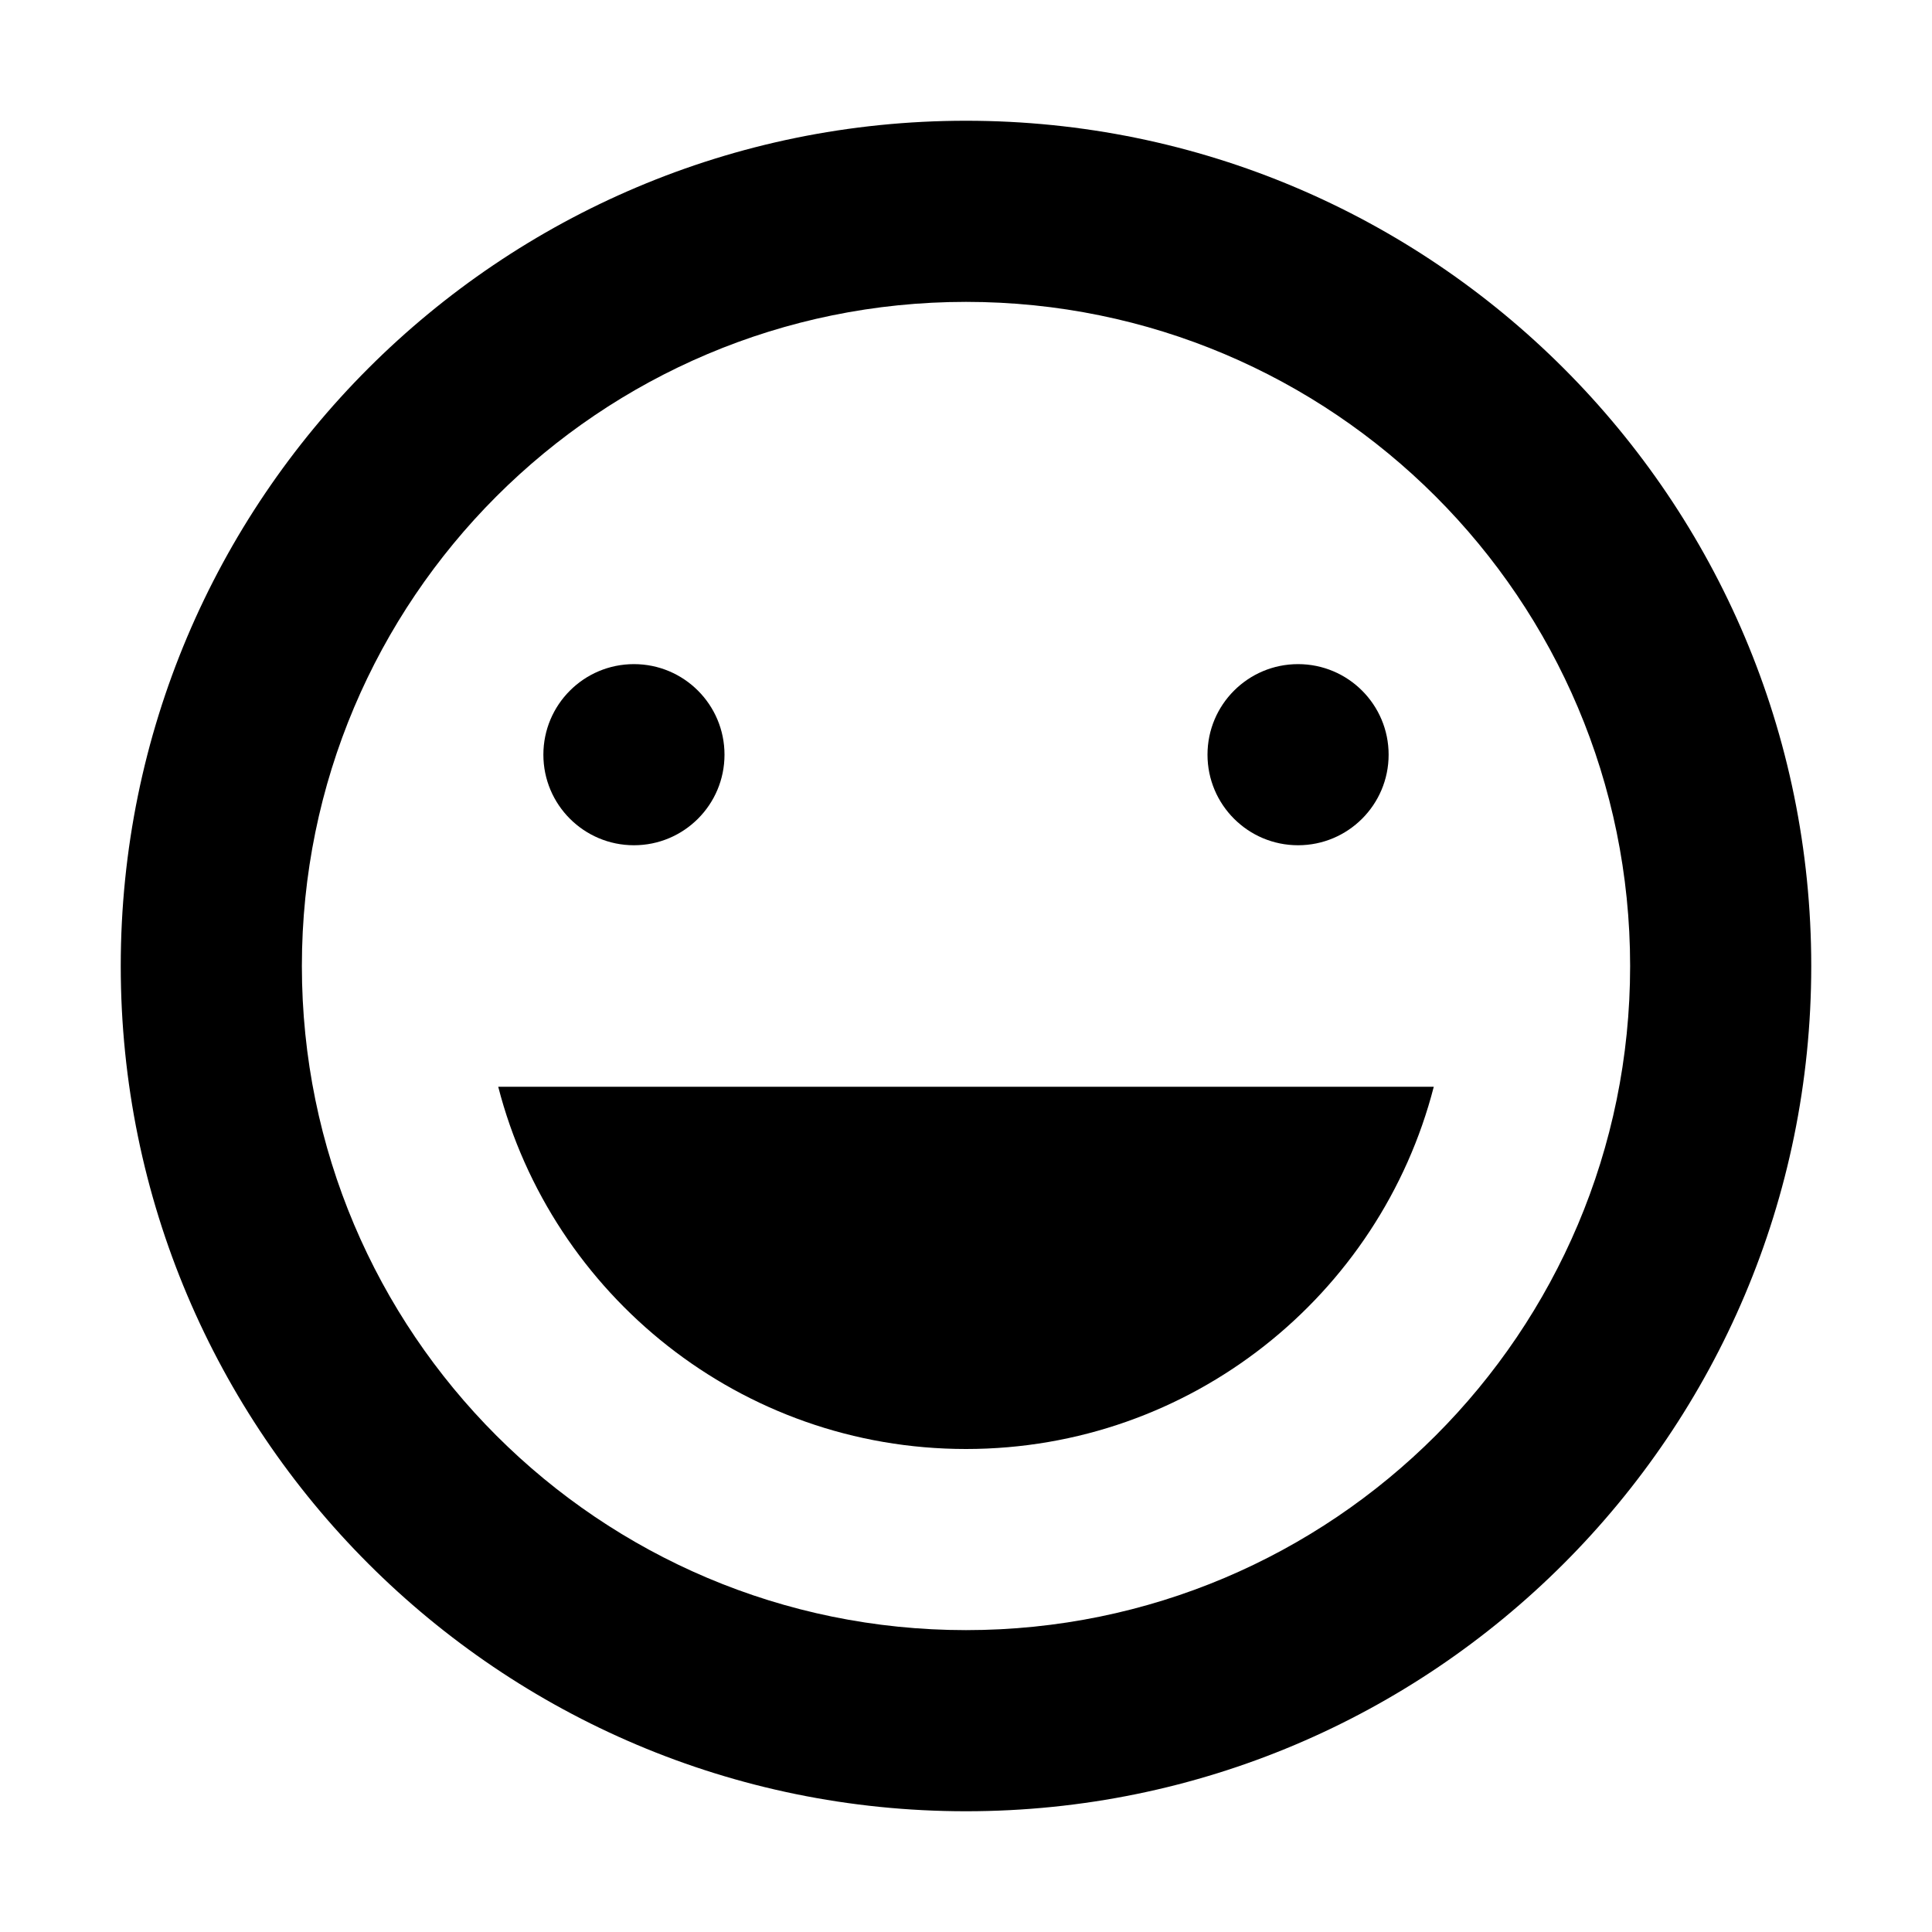
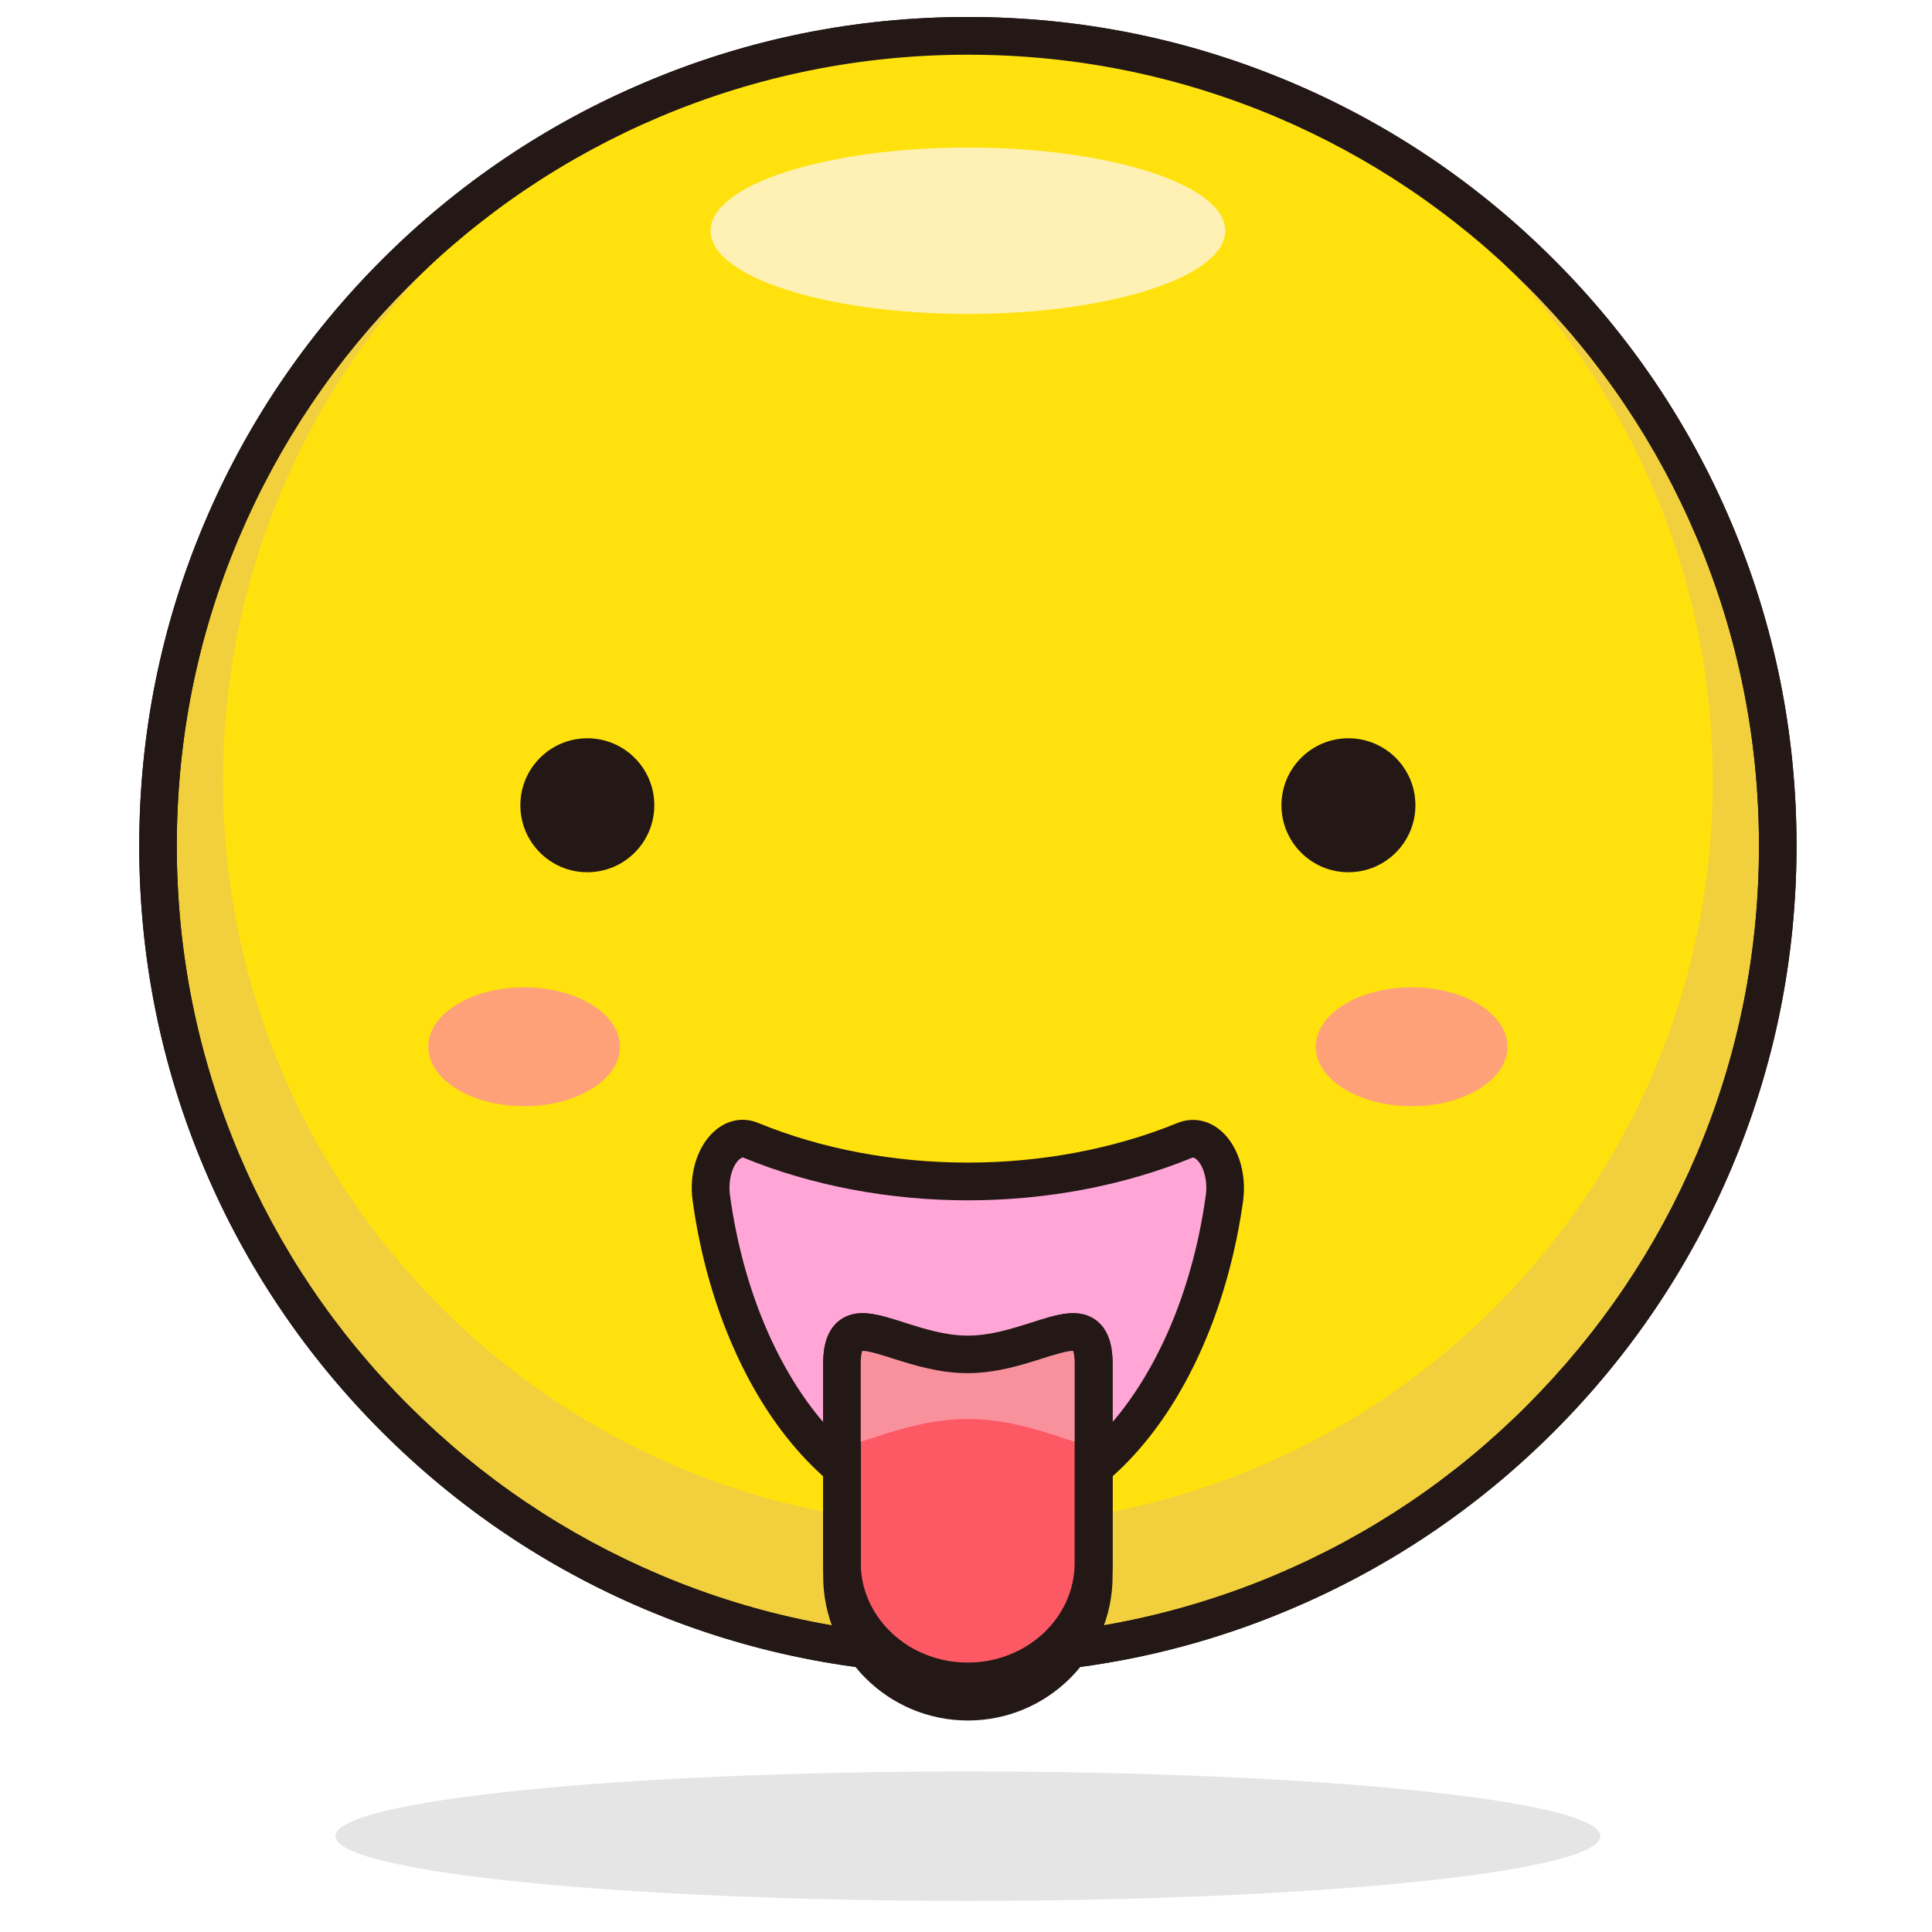
- <svg xmlns="http://www.w3.org/2000/svg" t="1689911612967" class="icon" viewBox="0 0 1024 1024" version="1.1" p-id="7117" width="200" height="200">
-   <path d="M512 64C264.58 64 64 264.58 64 512s200.58 448 448 448 448-200.58 448-448S759.42 64 512 64z m0 800c-194.4 0-352-157.6-352-352s157.6-352 352-352 352 157.6 352 352-157.6 352-352 352z" p-id="7118" />
-   <path d="M512 768c119.29 0 219.52-81.59 247.93-192H264.07C292.48 686.41 392.71 768 512 768z" p-id="7119" />
-   <path d="M336 400m-48 0a48 48 0 1 0 96 0 48 48 0 1 0-96 0Z" p-id="7120" />
-   <path d="M688 400m-48 0a48 48 0 1 0 96 0 48 48 0 1 0-96 0Z" p-id="7121" />
+ <svg xmlns="http://www.w3.org/2000/svg" t="1690528537430" class="icon" viewBox="0 0 1024 1024" version="1.1" p-id="19633" width="200" height="200">
+   <path d="M513 448.3m-429.3 0a429.3 429.3 0 1 0 858.6 0 429.3 429.3 0 1 0-858.6 0Z" fill="#F2CF3D" p-id="19634" />
+   <path d="M513 887.5c-59.3 0-116.8-11.6-171-34.5-52.3-22.1-99.3-53.8-139.6-94.1s-72-87.3-94.1-139.6c-22.9-54.2-34.5-111.7-34.5-171s11.6-116.8 34.5-171c22.1-52.3 53.8-99.3 94.1-139.6s87.3-72 139.6-94.1C396.2 20.6 453.7 9 513 9s116.8 11.6 171 34.5c52.3 22.1 99.3 53.8 139.6 94.1s72 87.3 94.1 139.6c22.9 54.2 34.5 111.7 34.5 171s-11.6 116.8-34.5 171c-22.1 52.3-53.8 99.3-94.1 139.6s-87.3 72-139.6 94.1c-54.2 23-111.7 34.6-171 34.6zM513 29c-56.6 0-111.5 11.1-163.2 32.9-49.9 21.1-94.8 51.3-133.3 89.9-38.5 38.5-68.7 83.3-89.9 133.3-21.9 51.7-32.9 106.6-32.9 163.2 0 56.6 11.1 111.5 32.9 163.2 21.1 49.9 51.3 94.8 89.9 133.3 38.5 38.5 83.3 68.7 133.3 89.9 51.7 21.9 106.6 32.9 163.2 32.9 56.6 0 111.5-11.1 163.2-32.9 49.9-21.1 94.8-51.3 133.3-89.9s68.7-83.3 89.9-133.3c21.9-51.7 32.9-106.6 32.9-163.2 0-56.6-11.1-111.5-32.9-163.2-21.1-49.9-51.3-94.8-89.9-133.3-38.5-38.5-83.3-68.7-133.3-89.9C624.5 40.1 569.6 29 513 29z" fill="#231815" p-id="19635" />
+   <path d="M513 413.8m-394.8 0a394.8 394.8 0 1 0 789.6 0 394.8 394.8 0 1 0-789.6 0Z" fill="#FFE20D" p-id="19636" />
+   <path d="M513 887.5c-59.3 0-116.8-11.6-171-34.5-52.3-22.1-99.3-53.8-139.6-94.1s-72-87.3-94.1-139.6c-22.9-54.2-34.5-111.7-34.5-171s11.6-116.8 34.5-171c22.1-52.3 53.8-99.3 94.1-139.6s87.3-72 139.6-94.1C396.2 20.6 453.7 9 513 9s116.8 11.6 171 34.5c52.3 22.1 99.3 53.8 139.6 94.1s72 87.3 94.1 139.6c22.9 54.2 34.5 111.7 34.5 171s-11.6 116.8-34.5 171c-22.1 52.3-53.8 99.3-94.1 139.6s-87.3 72-139.6 94.1c-54.2 23-111.7 34.6-171 34.6zM513 29c-56.6 0-111.5 11.1-163.2 32.9-49.9 21.1-94.8 51.3-133.3 89.9-38.5 38.5-68.7 83.3-89.9 133.3-21.9 51.7-32.9 106.6-32.9 163.2 0 56.6 11.1 111.5 32.9 163.2 21.1 49.9 51.3 94.8 89.9 133.3 38.5 38.5 83.3 68.7 133.3 89.9 51.7 21.9 106.6 32.9 163.2 32.9 56.6 0 111.5-11.1 163.2-32.9 49.9-21.1 94.8-51.3 133.3-89.9s68.7-83.3 89.9-133.3c21.9-51.7 32.9-106.6 32.9-163.2 0-56.6-11.1-111.5-32.9-163.2-21.1-49.9-51.3-94.8-89.9-133.3-38.5-38.5-83.3-68.7-133.3-89.9C624.5 40.1 569.6 29 513 29z" fill="#231815" p-id="19637" />
+   <path d="M376.6 122.3a136.4 44.1 0 1 0 272.8 0 136.4 44.1 0 1 0-272.8 0Z" fill="#FFF0B3" p-id="19638" />
+   <path d="M311.3 426.8m-35.5 0a35.5 35.5 0 1 0 71 0 35.5 35.5 0 1 0-71 0Z" fill="#231815" p-id="19639" />
+   <path d="M714.7 426.8m-35.5 0a35.5 35.5 0 1 0 71 0 35.5 35.5 0 1 0-71 0Z" fill="#231815" p-id="19640" />
+   <path d="M513 626.1c-41.9 0-81.2-7.9-114.9-21.8-12.2-5-23.7 11.6-21.1 30.5C390.3 731.5 446.1 804 513 804s122.7-72.6 136-169.2c2.6-18.9-8.9-35.5-21.1-30.5-33.7 13.9-73 21.8-114.9 21.8z" fill="#FFA6D7" p-id="19641" />
+   <path d="M513 814.1c-35.2 0-69.2-18.5-95.9-52.1-25.5-32.1-43.3-76.8-50-125.7-2.1-15.1 3.1-30.3 12.9-37.9 6.6-5.1 14.5-6.3 21.9-3.2 33.6 13.8 72 21 111.1 21 39.1 0 77.6-7.3 111.1-21 7.4-3 15.4-1.8 21.9 3.2 9.8 7.6 14.9 22.8 12.9 37.9-6.8 48.9-24.5 93.6-50 125.7-26.7 33.6-60.7 52.1-95.9 52.1zM393.7 613.5c-0.3 0-0.8 0.2-1.5 0.7-3.5 2.7-6.5 10.4-5.3 19.3 12.8 93.1 65.9 160.6 126.1 160.6 60.2 0 113.2-67.5 126.1-160.6 1.2-8.9-1.8-16.6-5.3-19.3-1.2-0.9-1.7-0.7-2.1-0.5-36 14.7-77 22.5-118.7 22.5s-82.8-7.8-118.7-22.5c-0.2-0.2-0.4-0.2-0.6-0.2z" fill="#231815" p-id="19642" />
+   <path d="M227 554.8a50.8 31.5 0 1 0 101.6 0 50.8 31.5 0 1 0-101.6 0Z" fill="#FFA178" p-id="19643" />
+   <path d="M697.4 554.8a50.8 31.5 0 1 0 101.6 0 50.8 31.5 0 1 0-101.6 0Z" fill="#FFA178" p-id="19644" />
+   <path d="M177.8 973.2a335.2 34.3 0 1 0 670.4 0 335.2 34.3 0 1 0-670.4 0Z" fill="#E5E5E5" p-id="19645" />
+   <path d="M513 901.9c-36.7 0-66.7-29.9-66.7-66.5V723.8c0-36.6 30-5.2 66.7-5.2s66.7-31.4 66.7 5.2v111.6c0 36.6-30 66.5-66.7 66.5z" fill="#FC5965" p-id="19646" />
+   <path d="M513 911.9c-42.3 0-76.7-34.3-76.7-76.5V723.8c0-7.6 0.9-18.3 9.1-24.2 9.3-6.7 20.8-2.8 34.2 1.7 10.1 3.4 21.6 7.3 33.4 7.3 11.9 0 23.3-3.9 33.4-7.3 13.3-4.5 24.9-8.4 34.2-1.7 8.2 5.9 9.1 16.6 9.1 24.2v111.6c0 42.2-34.4 76.5-76.7 76.5zM457.2 716c-0.3 0.9-0.9 3.1-0.9 7.8v111.6c0 31.2 25.4 56.5 56.7 56.5 31.3 0 56.7-25.4 56.7-56.5V723.8c0-4.7-0.6-6.9-0.9-7.8-3-0.1-10.7 2.5-16 4.2-11 3.7-24.7 8.3-39.8 8.3-15.1 0-28.8-4.6-39.8-8.3-5.3-1.7-13-4.3-16-4.2z" fill="#231815" p-id="19647" />
+   <path d="M513 752.1c-36.7 0-66.7 20-66.7 11.5v-53.2c0-8.6 30 4.5 66.7 4.5s66.7-13.1 66.7-4.5v53.2c0 8.6-30-11.5-66.7-11.5z" fill="#F9919D" p-id="19648" />
+   <path d="M513 901.1c-42.3 0-76.7-32.7-76.7-72.9V722.8c0-4.1 0-16.6 8.8-23.1 9.2-6.7 20.8-3 34.3 1.3 10.1 3.2 21.6 6.9 33.6 6.9s23.4-3.7 33.6-6.9c13.5-4.3 25.1-8 34.3-1.3 8.8 6.5 8.8 19 8.8 23.1v105.5c0 40.1-34.4 72.8-76.7 72.8zM457 716c-0.3 0.8-0.8 2.8-0.8 6.8v105.5c0 29.1 25.4 52.9 56.7 52.9 31.3 0 56.7-23.7 56.7-52.9V722.8c0-4-0.5-5.9-0.8-6.8-3-0.2-10.9 2.3-16.3 4-11 3.5-24.6 7.8-39.7 7.8-15 0-28.7-4.3-39.7-7.8-5.1-1.6-13-4.2-16.1-4z" fill="#231815" p-id="19649" />
</svg>
